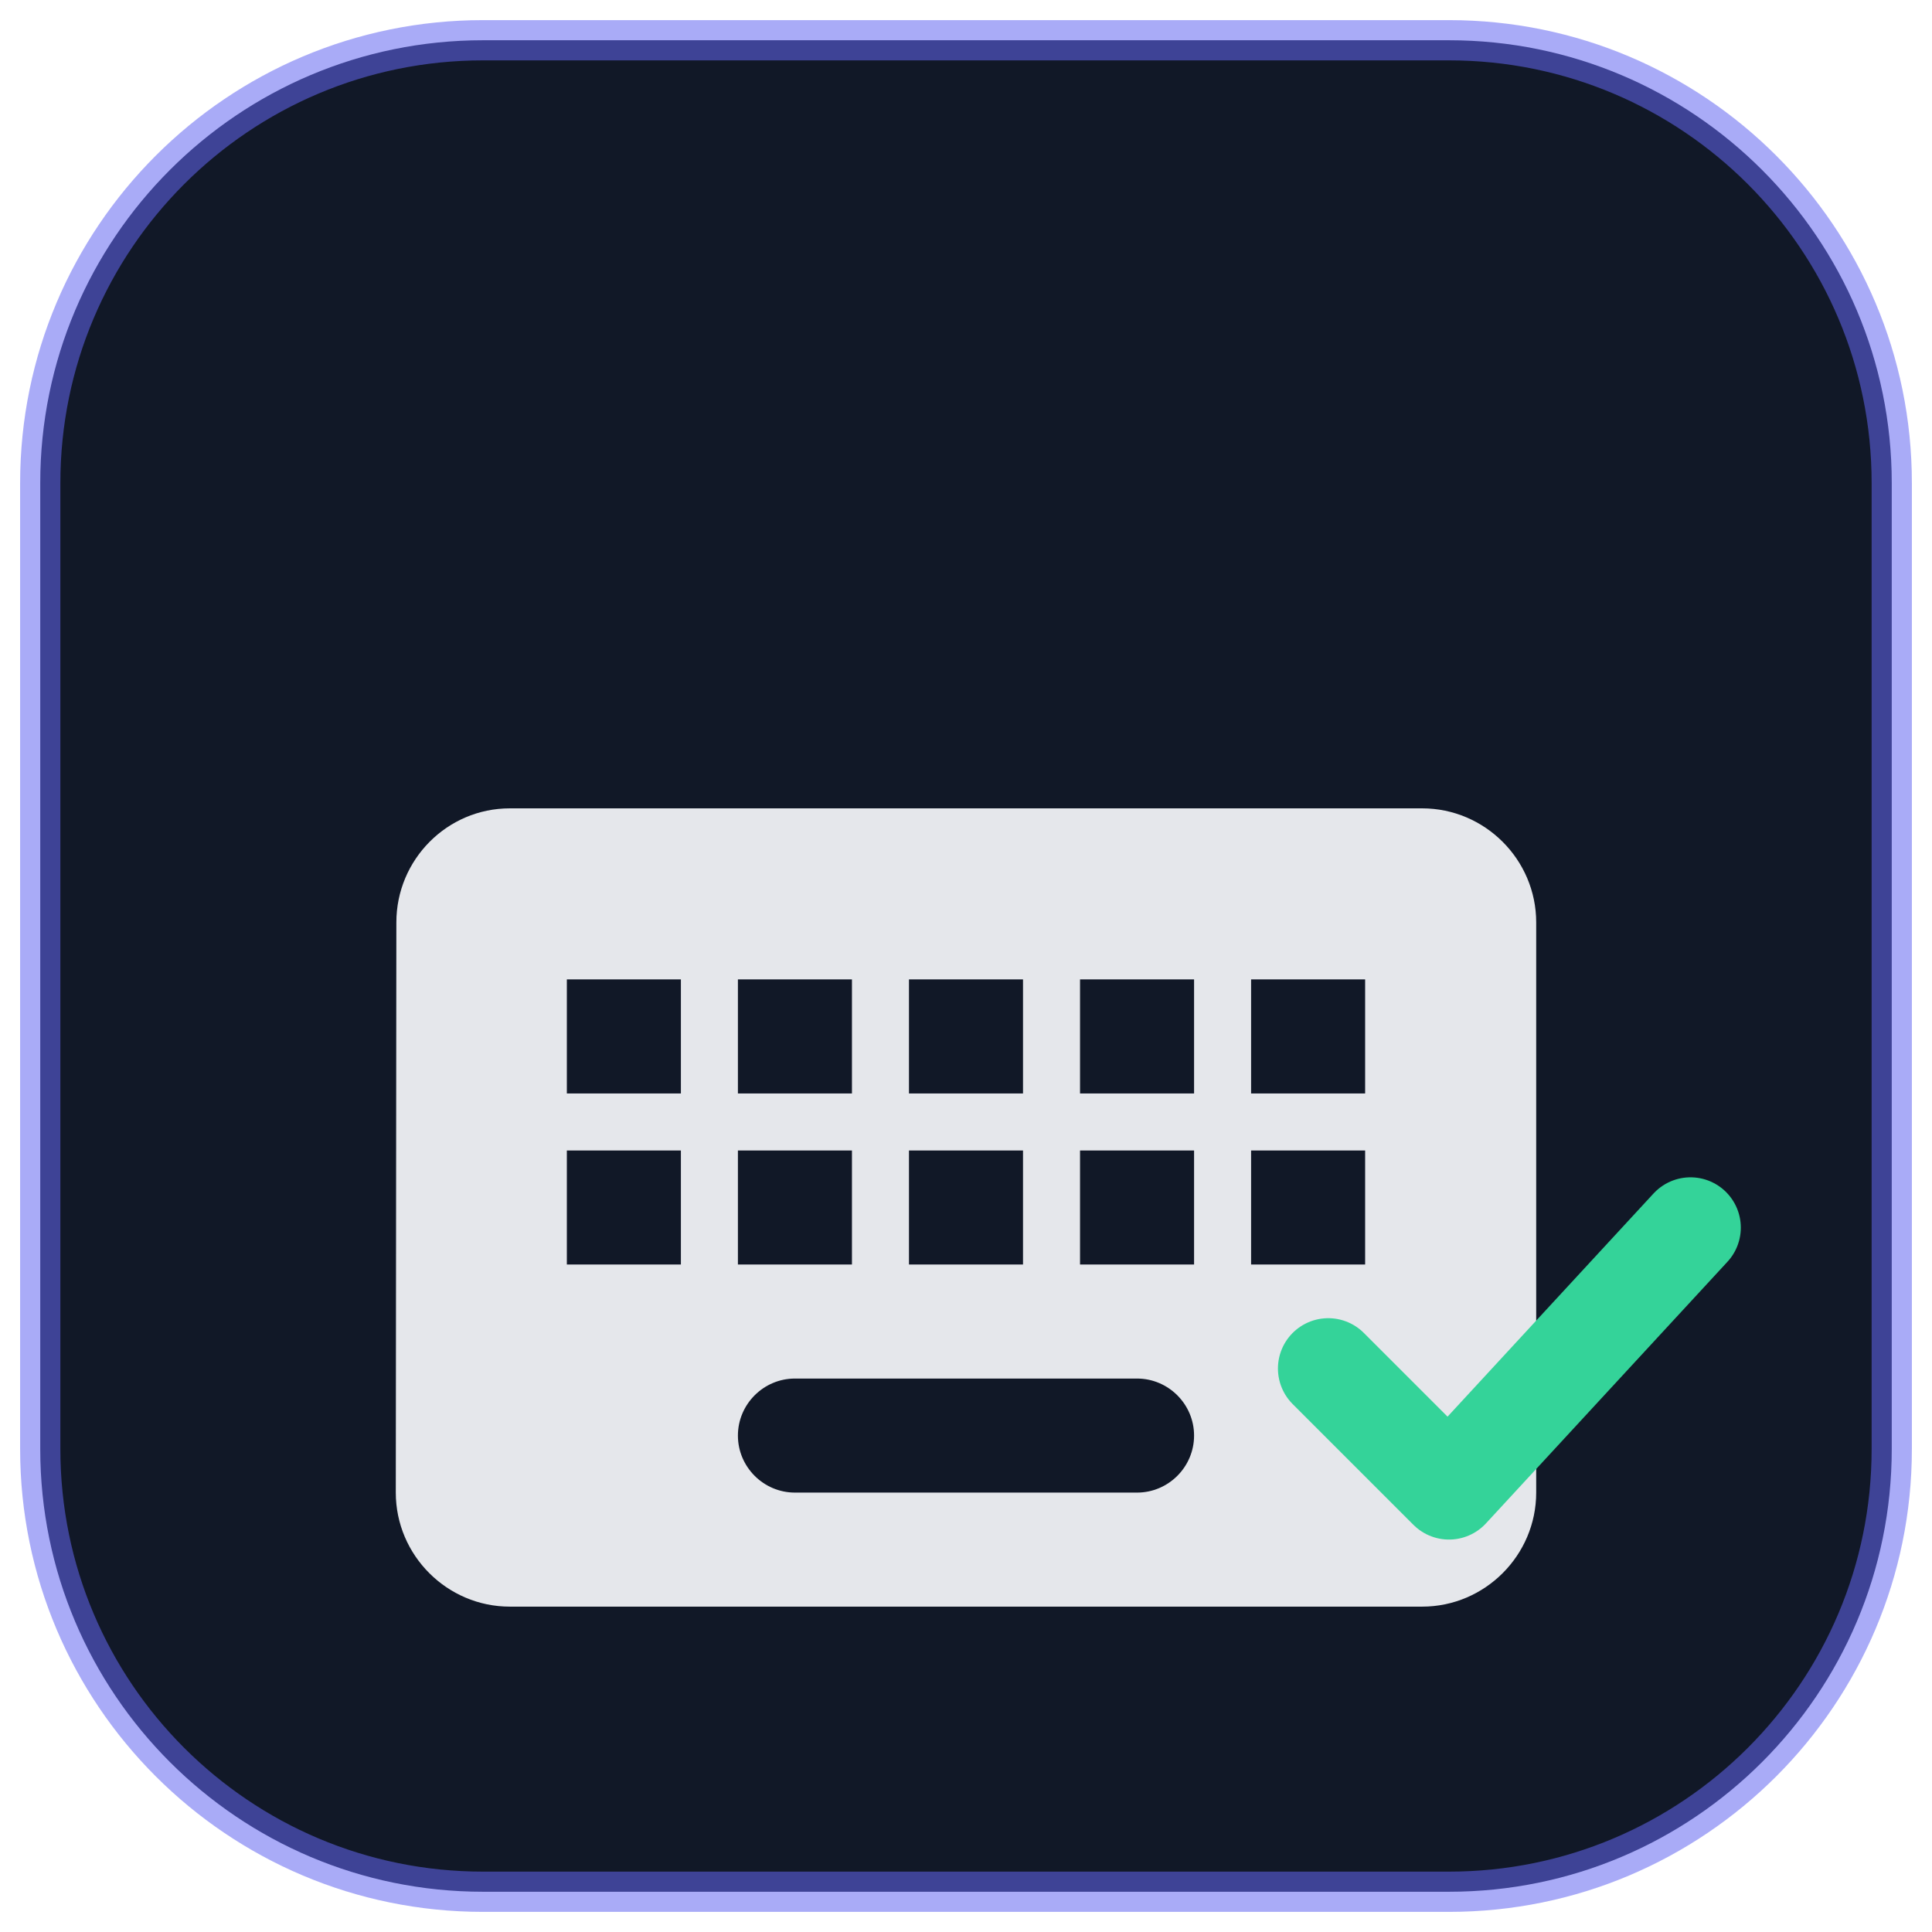
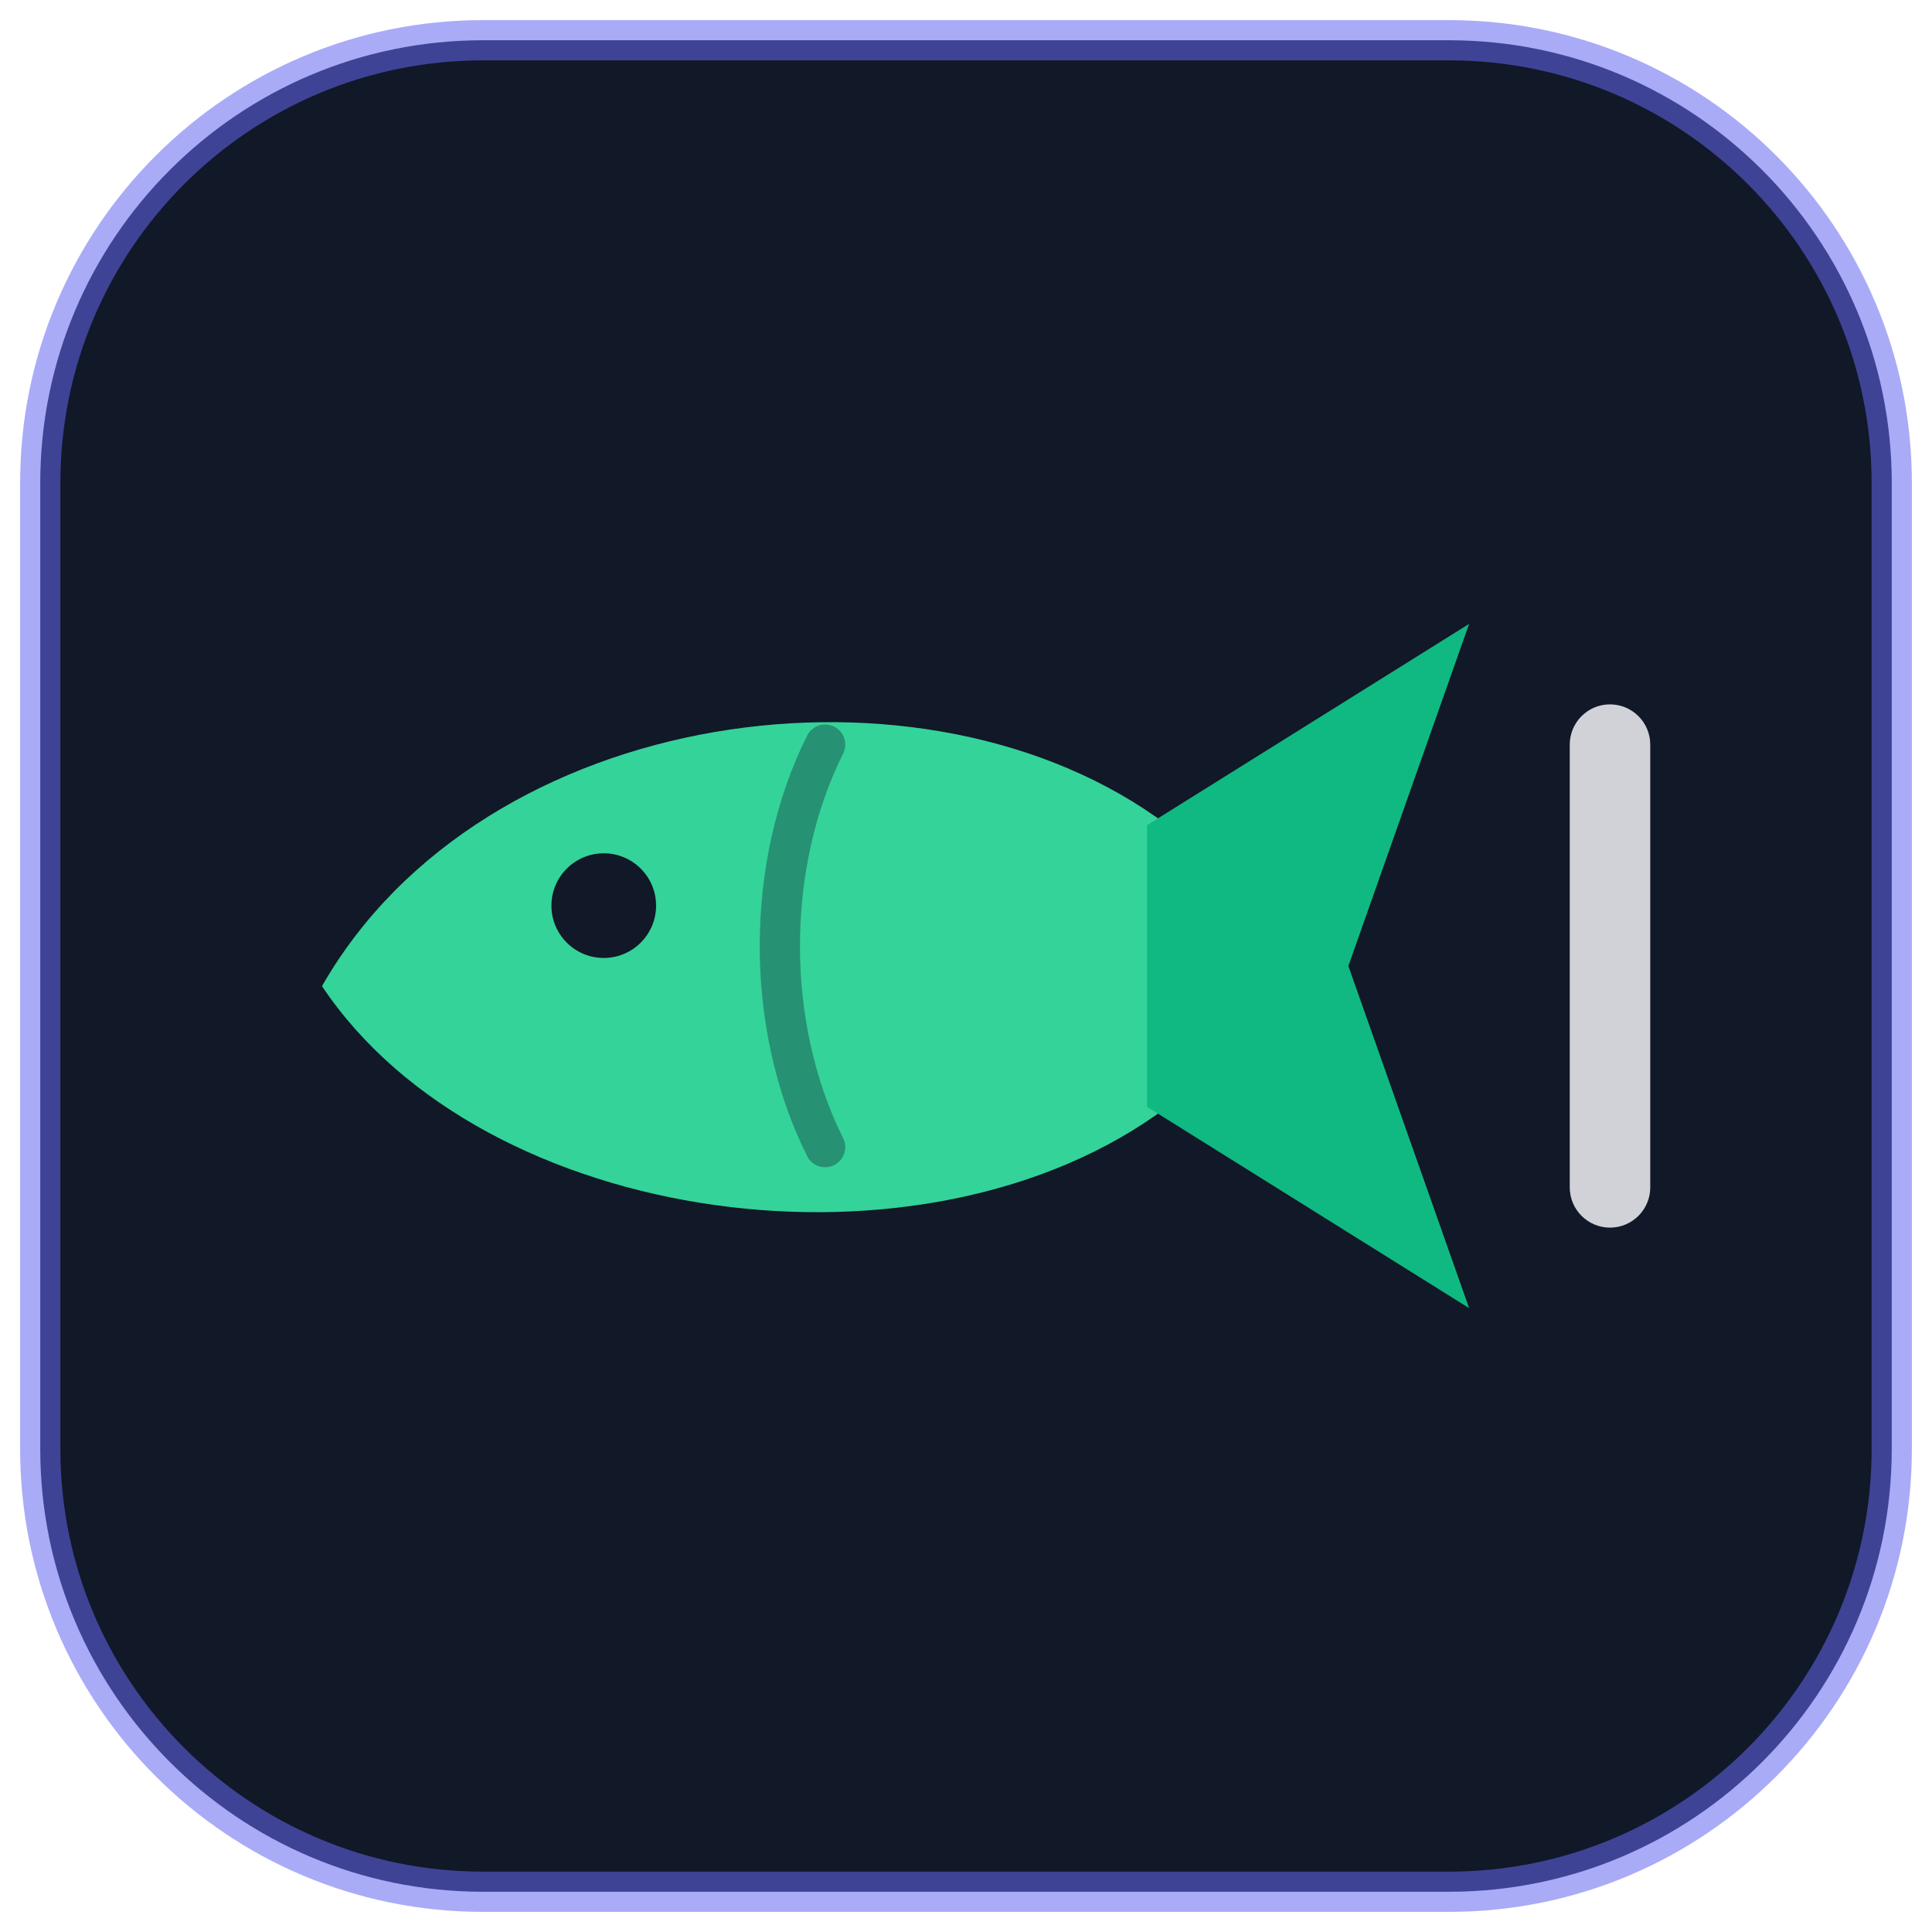
- <svg xmlns="http://www.w3.org/2000/svg" viewBox="0 0 96 96" width="96" height="96" role="img" aria-label="Qwerty Autotype">
+ <svg xmlns="http://www.w3.org/2000/svg" viewBox="0 0 96 96" width="96" height="96" role="img" aria-label="泡菜鱼 Paocaiyu">
  <rect x="2" y="2" width="92" height="92" rx="22" fill="#111827" />
  <rect x="2" y="2" width="92" height="92" rx="22" fill="none" stroke="#6366f1" stroke-width="2" opacity="0.55" />
-   <g transform="translate(14 26) scale(2.8333)" fill="#e5e7eb">
-     <path d="M20 5H4c-1.1 0-1.99.9-1.99 2L2 17c0 1.1.9 2 2 2h16c1.1 0 2-.9 2-2V7c0-1.1-.9-2-2-2m-9 3h2v2h-2zm0 3h2v2h-2zM8 8h2v2H8zm0 3h2v2H8zm-1 2H5v-2h2zm0-3H5V8h2zm8 7H9c-.55 0-1-.45-1-1s.45-1 1-1h6c.55 0 1 .45 1 1s-.45 1-1 1m1-4h-2v-2h2zm0-3h-2V8h2zm3 3h-2v-2h2zm0-3h-2V8h2z" />
-   </g>
-   <path d="M66 68l6 6 12-13" fill="none" stroke="#34d399" stroke-width="5" stroke-linecap="round" stroke-linejoin="round" />
+   <path d="M16 49c8-14 30-17 42-8 3 2 3 12 0 14-12 9-34 6-42-6z" fill="#34d399" />
+   <path d="M57 41l16-10-6 17 6 17-16-10z" fill="#10b981" />
+   <circle cx="30" cy="45" r="2.6" fill="#111827" />
+   <path d="M41 37c-3 6-3 14 0 20" fill="none" stroke="#0f172a" stroke-width="2" stroke-linecap="round" opacity="0.35" />
+   <rect x="78" y="35" width="4" height="26" rx="2" fill="#e5e7eb" opacity="0.9" />
</svg>
